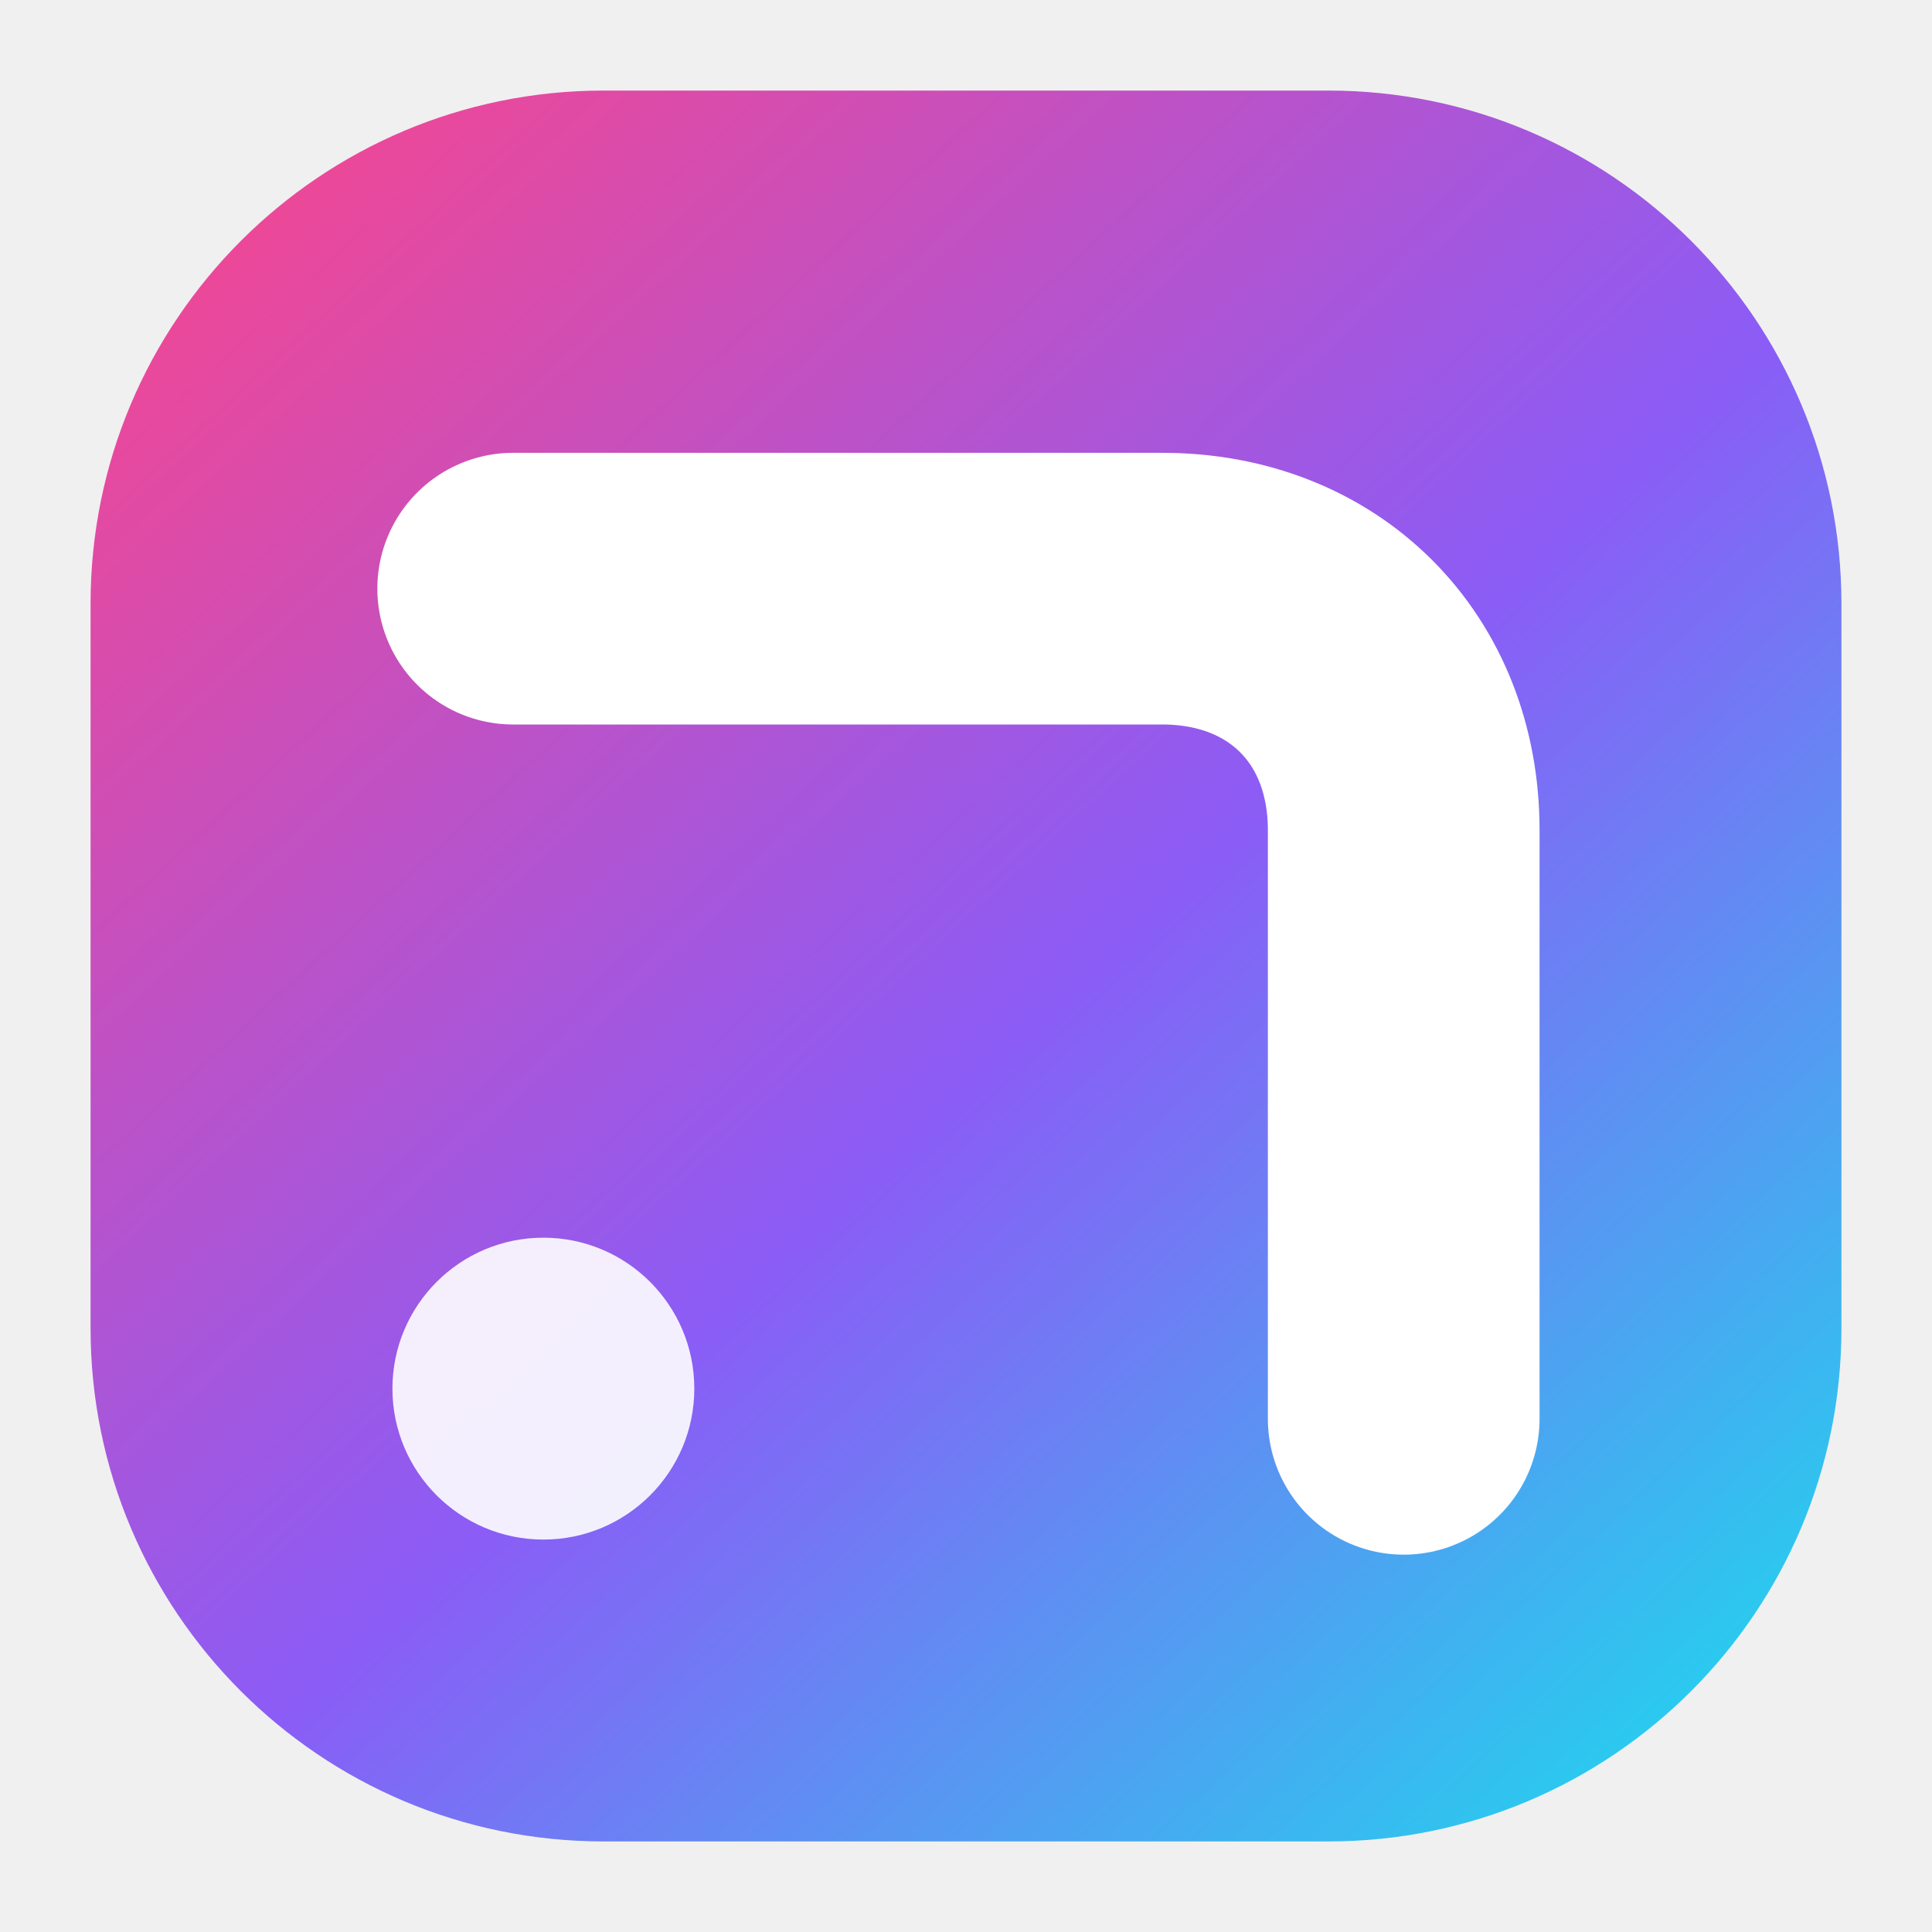
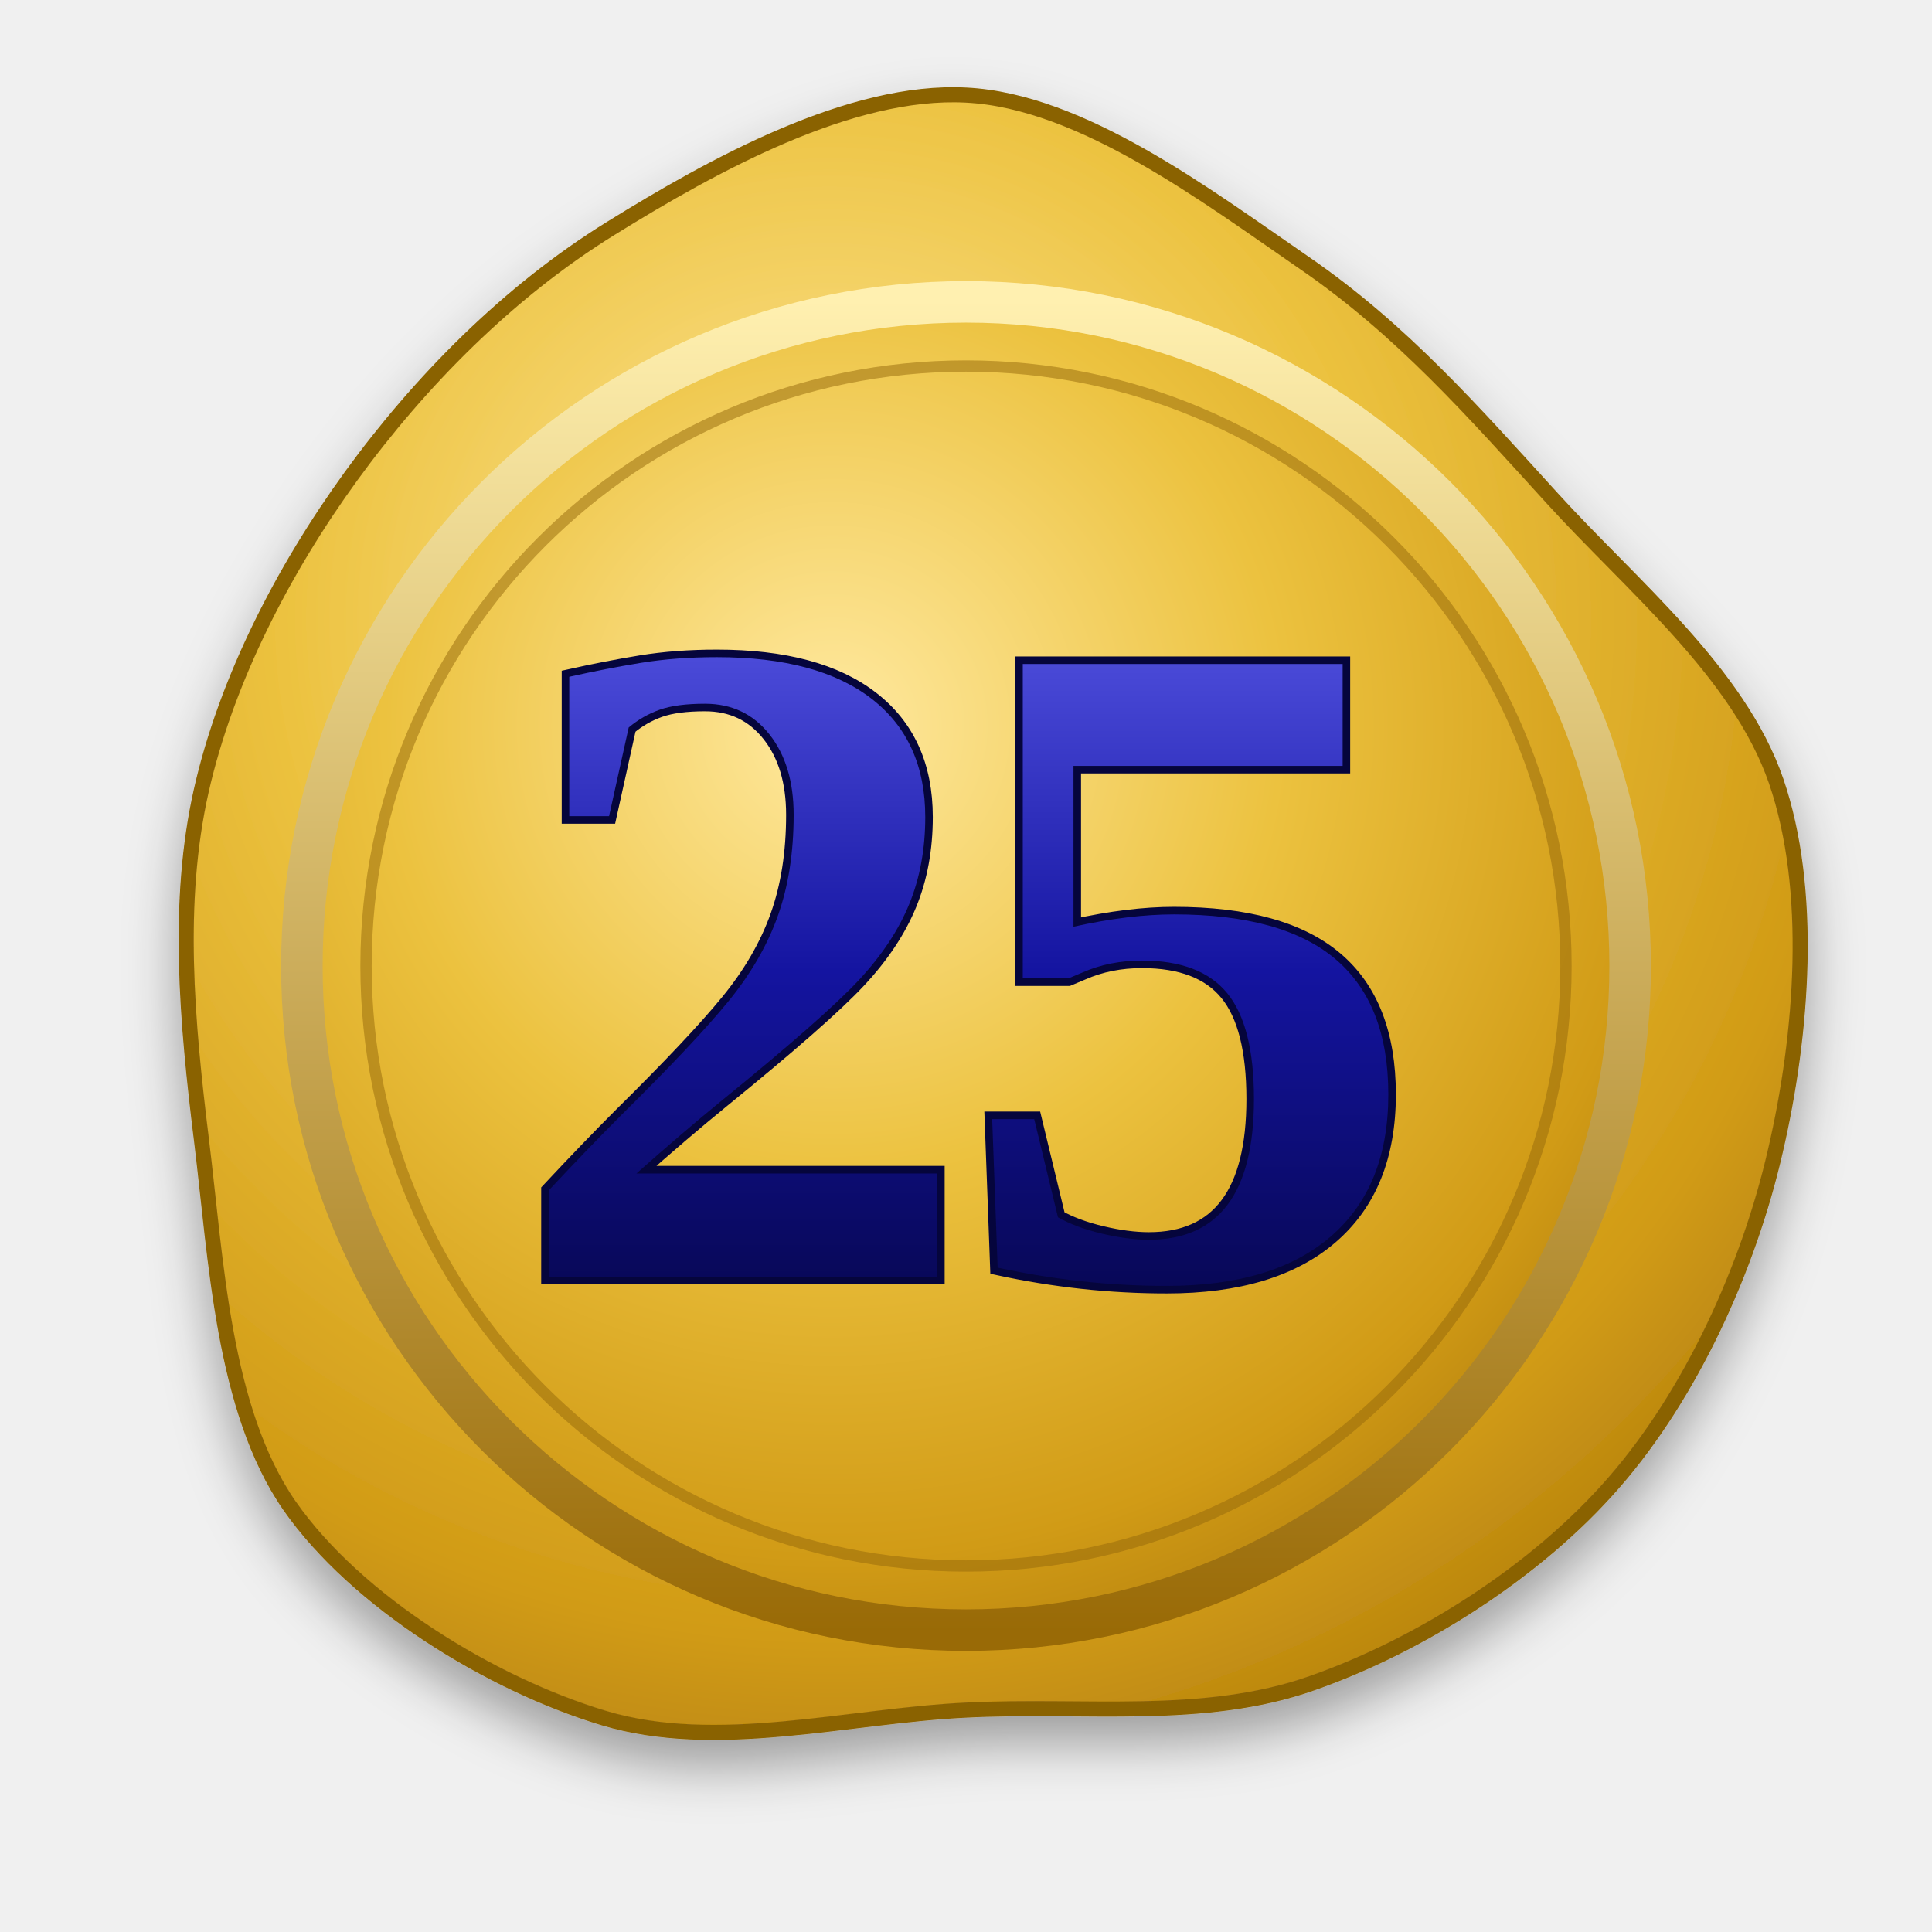
- <svg xmlns="http://www.w3.org/2000/svg" width="64" height="64" viewBox="0 0 64 64" fill="none">
+ <svg xmlns="http://www.w3.org/2000/svg" viewBox="0 0 512 512" role="img" aria-label="ראש בראש 25">
  <defs>
-     <linearGradient id="brand" x1="9" y1="7" x2="57" y2="59" gradientUnits="userSpaceOnUse">
-       <stop stop-color="#EC4899" />
-       <stop offset="0.52" stop-color="#8B5CF6" />
-       <stop offset="1" stop-color="#22D3EE" />
+     <radialGradient id="gold" cx="40%" cy="32%" r="80%">
+       <stop offset="0%" stop-color="#ffe9a0" />
+       <stop offset="42%" stop-color="#ecc23f" />
+       <stop offset="78%" stop-color="#d19b16" />
+       <stop offset="100%" stop-color="#a9760a" />
+     </radialGradient>
+     <linearGradient id="rim" x1="0" y1="0" x2="0" y2="1">
+       <stop offset="0%" stop-color="#fff0b0" />
+       <stop offset="100%" stop-color="#996a06" />
    </linearGradient>
+     <linearGradient id="blue" x1="0" y1="0" x2="0" y2="1">
+       <stop offset="0%" stop-color="#4a4ad8" />
+       <stop offset="50%" stop-color="#1414a0" />
+       <stop offset="100%" stop-color="#080858" />
+     </linearGradient>
+     <filter id="drop" x="-25%" y="-25%" width="150%" height="150%">
+       <feDropShadow dx="0" dy="7" stdDeviation="7" flood-color="#000" flood-opacity="0.35" />
+     </filter>
  </defs>
-   <rect x="3" y="3" width="58" height="58" rx="17" fill="url(#brand)" />
-   <path d="M17 19.5H38.5C43.2 19.5 46.5 22.8 46.5 27.5V47" stroke="white" stroke-width="9" stroke-linecap="round" stroke-linejoin="round" />
-   <circle cx="18" cy="46" r="5" fill="white" fill-opacity="0.9" />
+   <path filter="url(#drop)" fill="url(#gold)" stroke="#8a6206" stroke-width="4" d="M 256.0 25.2 C 286.6 26.7 319.8 51.9 345.7 69.7 C 371.6 87.5 390.5 109.2 411.4 132.1 C 432.2 155.0 460.8 178.2 470.7 207.0 C 480.6 235.8 477.7 274.0 470.5 305.0 C 463.4 336.0 448.2 369.4 427.7 392.9 C 407.2 416.5 376.2 436.1 347.6 446.1 C 318.9 456.2 287.3 451.6 256.0 453.2 C 224.7 454.7 189.9 464.3 160.0 455.3 C 130.1 446.3 94.5 424.5 76.7 399.0 C 59.0 373.4 57.3 333.8 53.4 302.2 C 49.5 270.7 46.7 239.1 53.3 209.7 C 59.9 180.4 75.0 151.0 93.1 126.1 C 111.2 101.2 134.7 77.3 161.9 60.5 C 189.0 43.7 225.4 23.6 256.0 25.2 Z" />
+   <circle cx="256" cy="256" r="176" fill="url(#gold)" stroke="url(#rim)" stroke-width="11" />
+   <circle cx="256" cy="256" r="159" fill="none" stroke="#94670a" stroke-width="3" opacity="0.5" />
+   <text x="256" y="268" text-anchor="middle" dominant-baseline="middle" font-family="Georgia,'Times New Roman',serif" font-weight="700" font-size="248" fill="url(#blue)" stroke="#05053c" stroke-width="4" paint-order="stroke" style="letter-spacing:-6px">25</text>
</svg>
